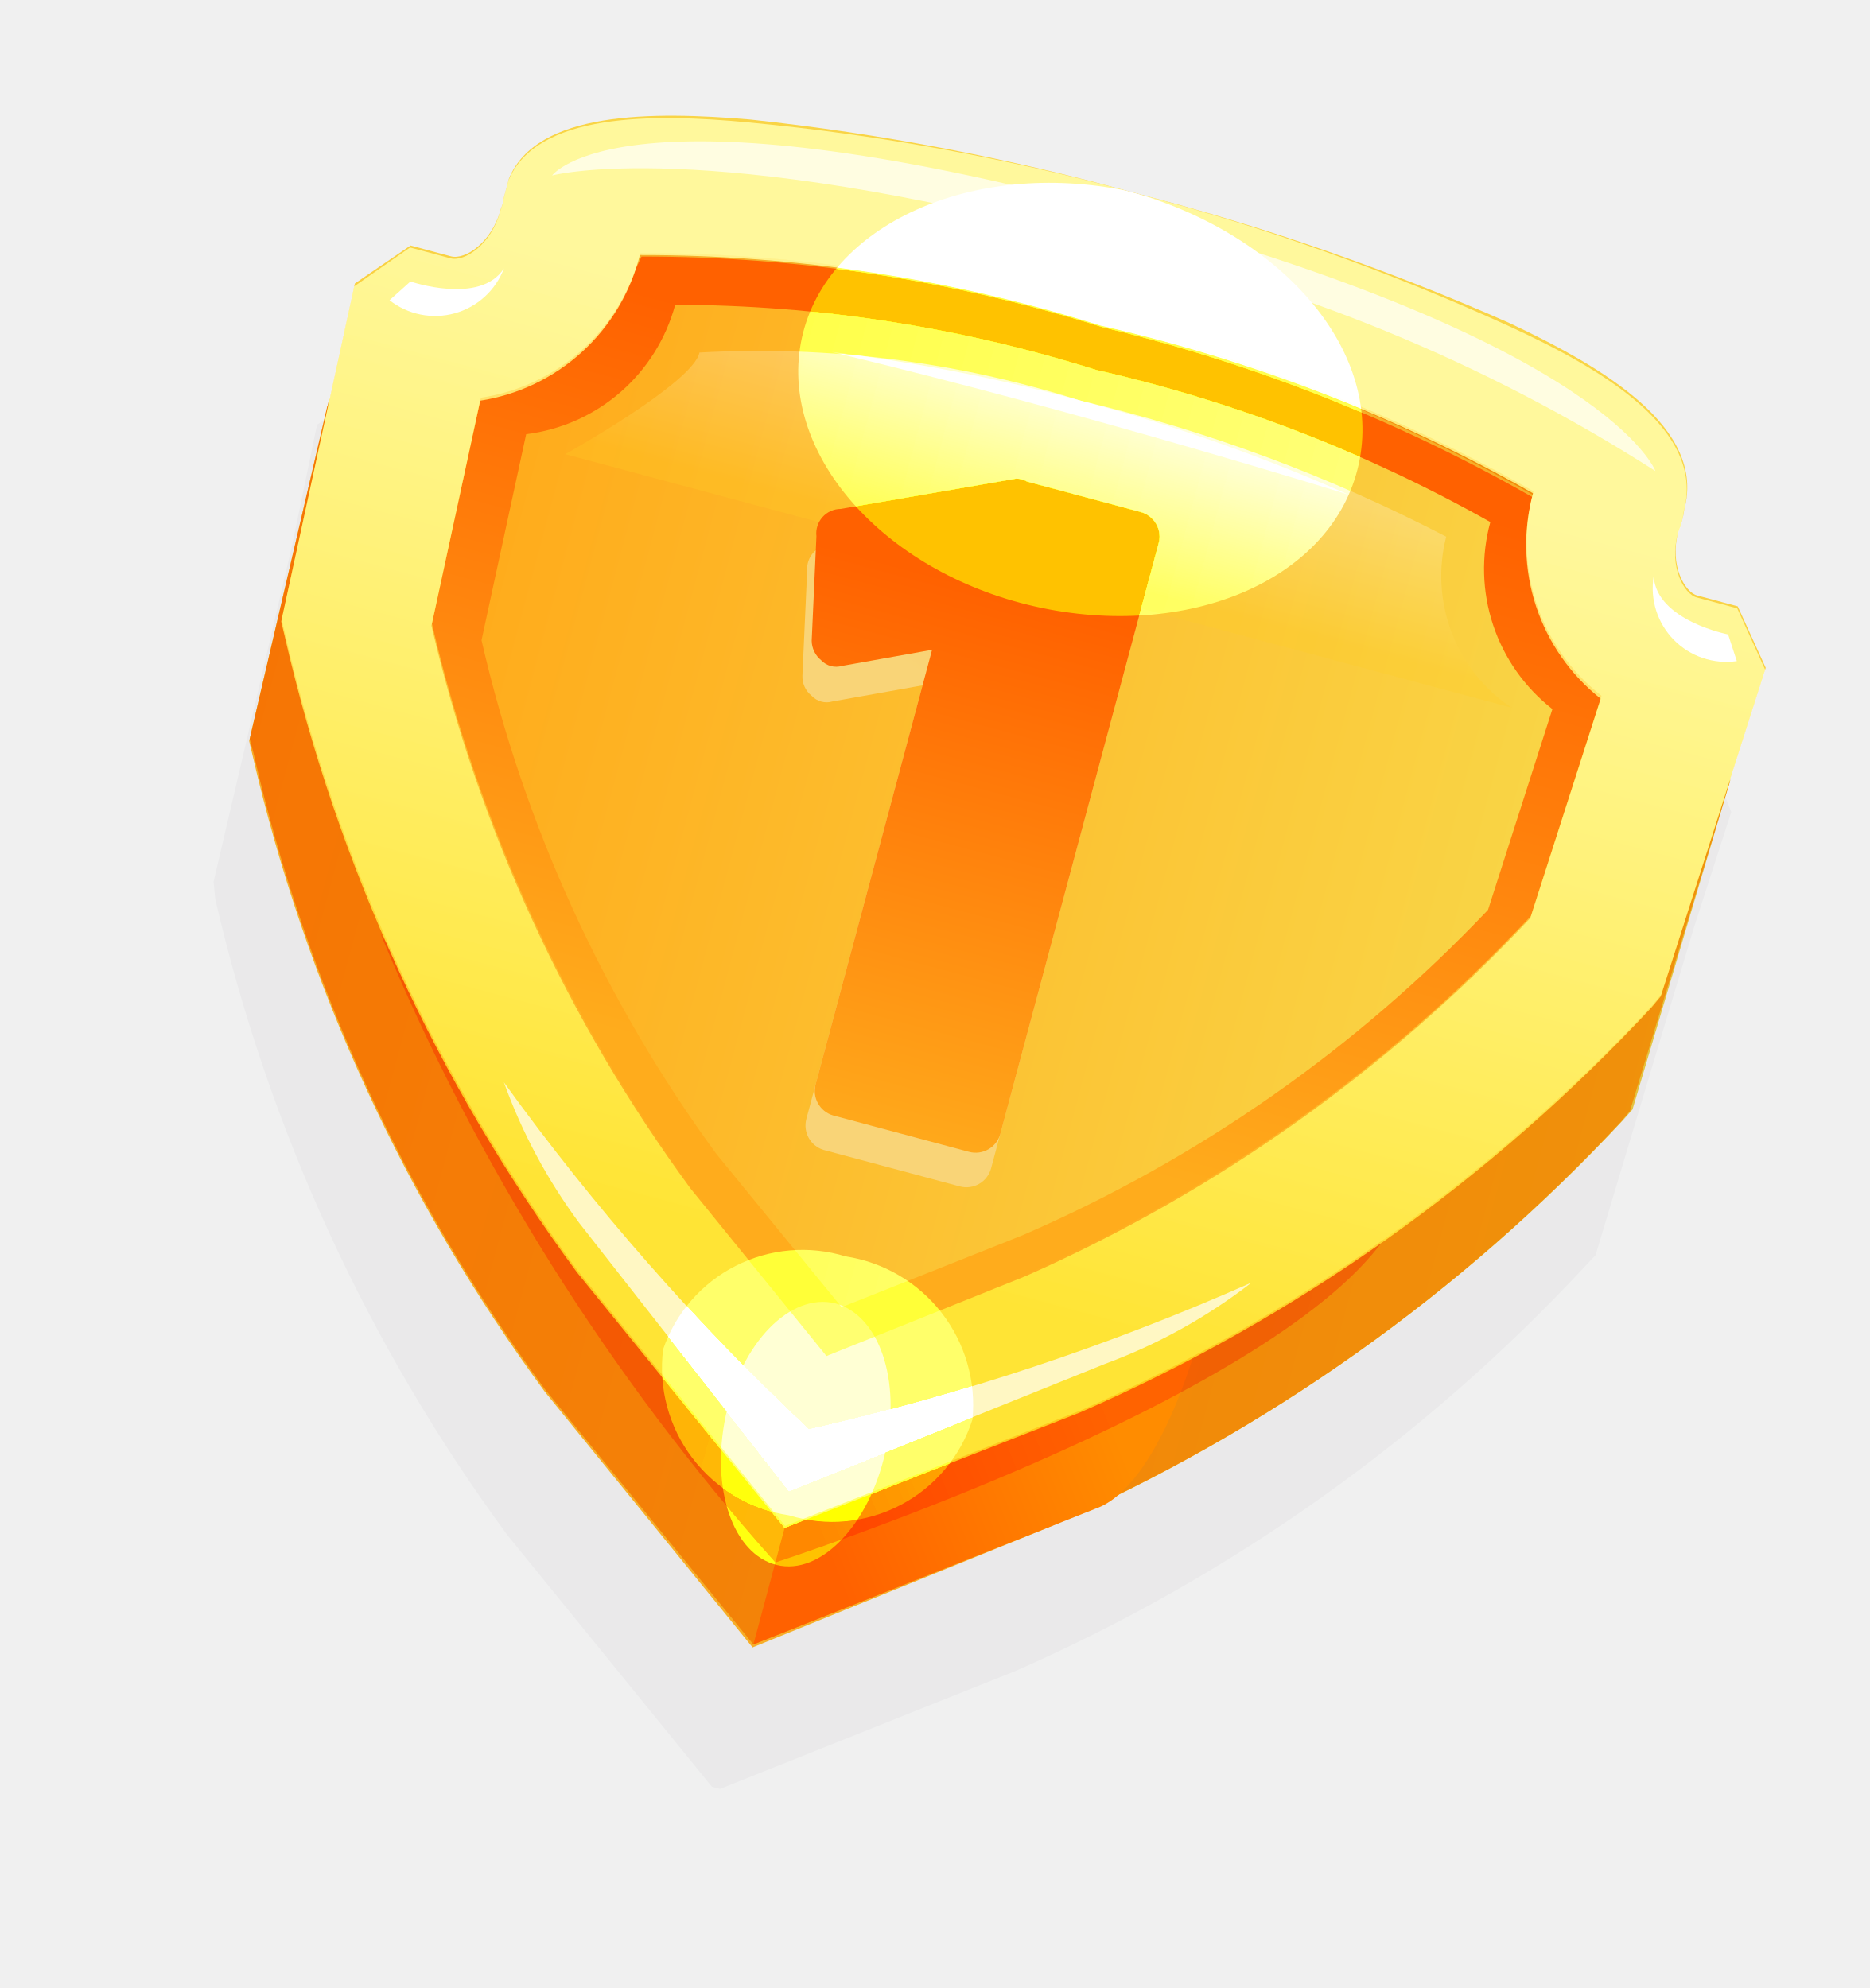
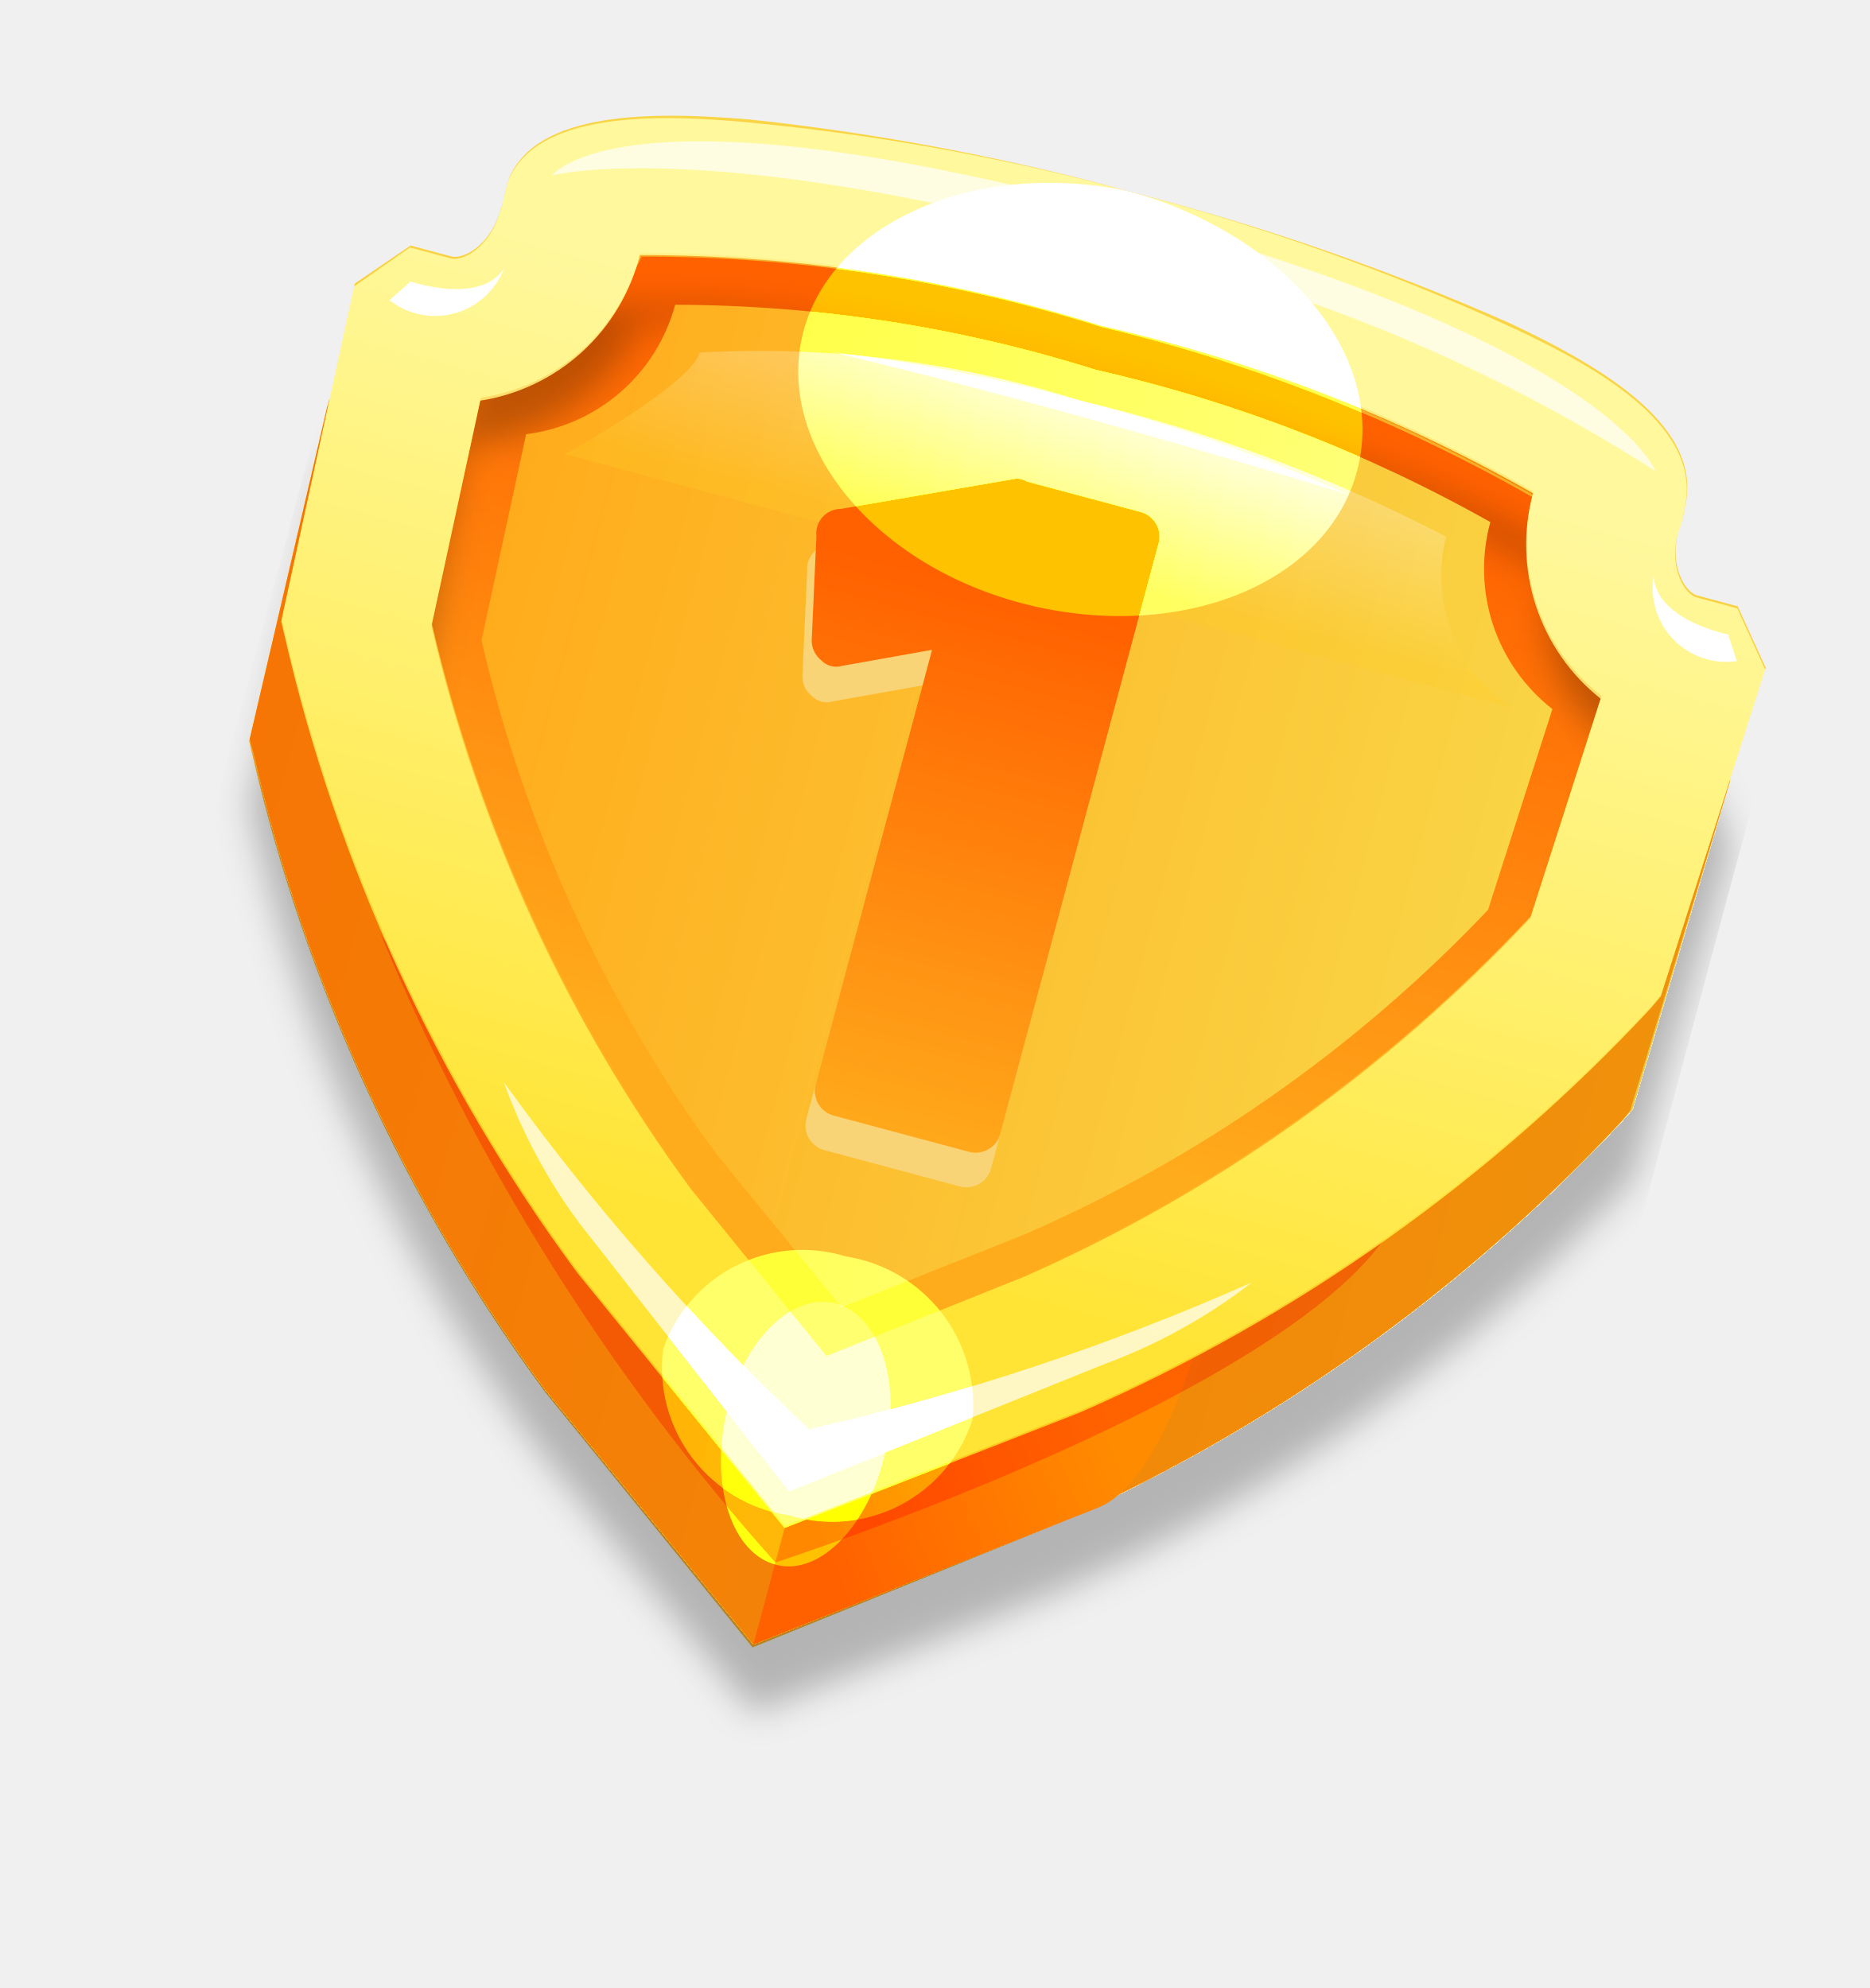
<svg xmlns="http://www.w3.org/2000/svg" width="220" height="234" viewBox="0 0 220 234" fill="none">
  <g clip-path="url(#clip0_24_40275)">
-     <g style="mix-blend-mode:overlay">
-       <path d="M200.57 87.385L195.804 86.108C194.177 85.672 192.654 82.523 193.418 78.742C193.766 77.926 193.997 77.065 194.103 76.185L194.072 76.301C196.657 66.654 184.488 59.531 173.395 54.441C159.249 48.067 144.579 42.928 129.548 39.079C114.568 34.892 99.255 31.997 83.779 30.428C71.658 29.174 59.132 29.43 55.37 37.89L55.183 38.587L54.716 40.331L54.435 41.377C53.408 45.212 50.367 47.263 48.739 46.827L44.09 45.581L37.303 49.991L34.379 64.157L25.131 103.786L25.33 105.833C31.575 132.867 43.274 158.342 59.71 180.697L84.16 210.794L119.453 196.705C144.841 185.567 167.675 169.341 186.544 149.03L187.762 147.737L199.358 109.111L203.73 95.582L200.57 87.385Z" fill="#4B474F" />
-     </g>
    <g style="mix-blend-mode:multiply">
      <path d="M49.803 77.261C55.383 101.164 65.747 123.69 80.272 143.478L96.317 163.1L119.737 153.803C142.157 143.883 162.352 129.551 179.116 111.661L187.433 85.735C183.885 82.95 181.234 79.184 179.811 74.904C178.388 70.624 178.256 66.02 179.431 61.665C163.554 52.566 146.397 45.911 128.537 41.924C110.999 36.396 92.715 33.598 74.326 33.627C73.225 37.998 70.857 41.946 67.518 44.975C64.18 48.003 60.02 49.978 55.563 50.65L49.803 77.261Z" fill="url(#paint0_linear_24_40275)" />
    </g>
    <path d="M199.07 77.641L197.791 77.299C196.021 76.685 194.393 75.721 193.004 74.465C191.614 73.209 190.492 71.686 189.703 69.986C188.914 68.287 188.476 66.447 188.414 64.574C188.352 62.702 188.667 60.836 189.341 59.089C189.341 59.089 189.59 58.159 189.683 57.81C189.889 57.457 189.997 57.056 189.995 56.648C191.583 50.72 165.461 38.488 131.637 29.425C97.813 20.362 69.656 18.049 68.067 23.977C67.931 24.728 67.733 25.467 67.475 26.186C67.217 28.054 66.582 29.851 65.609 31.467C64.636 33.084 63.346 34.486 61.816 35.59C60.286 36.694 58.548 37.476 56.707 37.889C54.867 38.302 52.961 38.338 51.106 37.995L49.711 37.621L42.111 72.958C48.006 98.538 58.996 122.668 74.427 143.905L95.233 168.541L124.291 157.266C148.413 146.654 170.153 131.296 188.215 112.106L199.186 77.672L199.07 77.641Z" fill="url(#paint1_linear_24_40275)" />
    <path d="M88.56 193.909L64.109 163.813C47.673 141.458 35.974 115.983 29.729 88.948L29.32 87.219L38.506 47.822L44.511 43.078L49.121 44.936C50.981 45.434 53.991 43.5 55.174 39.083C55.345 38.675 55.46 38.245 55.517 37.805L55.953 36.178L56.139 35.48C59.553 26.927 72.969 27.532 84.697 27.934C100.117 29.592 115.376 32.514 130.318 36.67C145.183 40.698 159.698 45.921 173.722 52.286C184.785 57.493 196.954 64.615 194.369 74.263C194.244 75.18 194.003 76.079 193.652 76.936C192.656 80.655 194.411 83.867 195.922 84.271L200.844 84.967L203.556 92.047L191.813 130.759L190.711 132.083C171.784 152.373 148.915 168.585 123.504 179.727L88.56 193.909ZM47 87.721C52.58 111.625 62.944 134.15 77.469 153.938L93.653 173.971L117.073 164.674C139.493 154.754 159.688 140.422 176.452 122.532L191.462 80.46C187.96 78.549 185.224 75.487 183.717 71.793C182.211 68.098 182.025 63.996 183.193 60.181C166.554 50.307 148.521 42.997 129.704 38.498C112.165 32.971 93.882 30.173 75.493 30.201C73.675 34.348 70.723 37.897 66.979 40.441C63.234 42.986 58.847 44.422 54.323 44.586L47 87.721Z" fill="#F6AE28" />
    <g style="mix-blend-mode:multiply">
-       <path d="M88.652 193.561L64.17 163.581C47.696 141.21 36.003 115.686 29.821 88.6L29.381 86.987L38.692 47.126L44.697 42.382L49.307 44.24C50.934 44.676 54.091 42.656 55.15 38.705C55.31 38.334 55.415 37.943 55.461 37.542L55.928 35.799C59.342 27.245 72.758 27.851 84.486 28.252C99.906 29.911 115.165 32.833 130.107 36.988C145.048 40.824 159.655 45.863 173.783 52.055C184.846 57.261 197.046 64.268 194.43 74.031C194.316 74.91 194.085 75.77 193.744 76.588C192.717 80.424 194.472 83.635 195.983 84.04L200.905 84.736L203.617 91.816L192.106 130.59L191.035 131.797C172.111 152.133 149.23 168.385 123.797 179.558L88.652 193.561ZM47.092 87.373C52.651 111.314 63.005 133.88 77.53 153.706L93.651 173.972L117.072 164.675C139.512 154.721 159.717 140.349 176.482 122.416L191.206 80.019C187.719 78.091 184.997 75.028 183.493 71.338C181.988 67.649 181.792 63.556 182.936 59.739C166.297 49.865 148.265 42.556 129.447 38.057C111.909 32.53 93.625 29.731 75.237 29.76C73.472 33.899 70.583 37.46 66.897 40.039C63.211 42.619 58.876 44.114 54.383 44.354L47.092 87.373Z" fill="url(#paint2_linear_24_40275)" />
+       <g filter="url(#filter0_d_24_40275)">
+         <path d="M88.652 193.561L64.17 163.581C47.696 141.21 36.003 115.686 29.821 88.6L29.381 86.987L38.692 47.126L44.697 42.382L49.307 44.24C50.934 44.676 54.091 42.656 55.15 38.705C55.31 38.334 55.415 37.943 55.461 37.542L55.928 35.799C59.342 27.245 72.758 27.851 84.486 28.252C99.906 29.911 115.165 32.833 130.107 36.988C145.048 40.824 159.655 45.863 173.783 52.055C184.846 57.261 197.046 64.268 194.43 74.031C194.316 74.91 194.085 75.77 193.744 76.588C192.717 80.424 194.472 83.635 195.983 84.04L200.905 84.736L203.617 91.816L192.106 130.59L191.035 131.797C172.111 152.133 149.23 168.385 123.797 179.558L88.652 193.561ZM47.092 87.373C52.651 111.314 63.005 133.88 77.53 153.706L93.651 173.972L117.072 164.675C139.512 154.721 159.717 140.349 176.482 122.416L191.206 80.019C187.719 78.091 184.997 75.028 183.493 71.338C181.988 67.649 181.792 63.556 182.936 59.739C166.297 49.865 148.265 42.556 129.447 38.057C111.909 32.53 93.625 29.731 75.237 29.76C73.472 33.899 70.583 37.46 66.897 40.039C63.211 42.619 58.876 44.114 54.383 44.354L47.092 87.373Z" fill="url(#paint2_linear_24_40275)" />
+       </g>
    </g>
    <path d="M88.655 193.561L93.234 176.475L126.31 162.291L140.918 157.983C140.918 157.983 136.371 174.953 128.942 177.572L88.655 193.561Z" fill="url(#paint3_linear_24_40275)" />
    <g style="mix-blend-mode:multiply" opacity="0.5">
      <path d="M44.786 109.926C56.015 137.016 71.717 162.027 91.236 183.913C91.236 183.913 148.936 165.24 162.834 145.917C166.809 140.379 120.965 169.206 99.042 164.079C77.12 158.953 44.786 109.926 44.786 109.926Z" fill="#FF6700" />
    </g>
    <path d="M92.391 179.613L67.941 149.516C51.505 127.161 39.806 101.686 33.56 74.652L33.151 72.923L41.756 33.37L48.311 28.898L53.077 30.175C54.704 30.611 57.861 28.592 58.92 24.64C59.091 24.231 59.206 23.801 59.263 23.361L59.699 21.734L59.886 21.037C63.143 13.064 76.716 13.088 88.287 14.071C103.708 15.73 118.966 18.652 133.908 22.807C148.842 26.683 163.438 31.76 177.553 37.99C188.616 43.197 200.785 50.319 198.2 59.966C198.075 60.884 197.834 61.782 197.483 62.64C196.456 66.475 198.211 69.687 199.722 70.091L204.488 71.368L207.781 78.604L195.488 117.044L194.386 118.368C175.46 138.658 152.591 154.87 127.179 166.012L92.391 179.613ZM50.831 73.425C56.411 97.328 66.775 119.854 81.3 139.642L97.314 159.38L120.765 149.967C143.186 140.047 163.38 125.715 180.144 107.825L188.461 81.899C184.9 79.125 182.24 75.359 180.816 71.075C179.393 66.792 179.268 62.183 180.46 57.829C164.554 48.79 147.406 42.138 129.565 38.088C112.027 32.56 93.743 29.762 75.355 29.791C74.253 34.162 71.885 38.11 68.546 41.139C65.208 44.167 61.049 46.142 56.592 46.813L50.831 73.425Z" fill="url(#paint4_linear_24_40275)" />
    <g style="mix-blend-mode:screen">
      <path d="M92.331 179.845L67.881 149.749C51.412 127.413 39.71 101.931 33.5 74.884L33.092 73.155L41.665 33.719L48.252 29.131L53.017 30.407C54.644 30.843 57.801 28.824 58.86 24.872C59.032 24.463 59.147 24.033 59.203 23.594L59.639 21.966L59.826 21.269C63.083 13.297 76.656 13.321 88.196 14.42C103.648 15.894 118.943 18.7 133.911 22.807C148.843 26.738 163.413 31.934 177.462 38.339C188.556 43.429 200.725 50.552 198.14 60.199C198.023 61.118 197.782 62.018 197.424 62.872C196.396 66.708 198.152 69.919 199.663 70.324L204.428 71.601L207.722 78.837L195.429 117.276L194.326 118.6C175.425 138.919 152.55 155.136 127.12 166.245L92.331 179.845ZM50.772 73.657C56.351 97.561 66.716 120.086 81.24 139.874L97.254 159.613L120.705 150.2C143.126 140.279 163.32 125.947 180.084 108.057L188.37 82.248C184.818 79.44 182.169 75.652 180.752 71.352C179.335 67.052 179.213 62.431 180.4 58.062C164.494 49.022 147.346 42.371 129.505 38.32C111.967 32.793 93.683 29.995 75.295 30.023C74.197 34.413 71.828 38.381 68.485 41.43C65.141 44.478 60.972 46.473 56.501 47.162L50.772 73.657Z" fill="url(#paint5_linear_24_40275)" />
    </g>
    <path d="M175.103 107.098L182.681 83.466C179.43 80.925 177.001 77.48 175.701 73.563C174.401 69.646 174.288 65.432 175.375 61.451C160.855 53.269 145.225 47.234 128.974 43.537C112.949 38.492 96.252 35.908 79.452 35.873C78.374 39.868 76.13 43.45 73.007 46.163C69.883 48.877 66.022 50.598 61.916 51.107L56.663 75.362C61.681 97.188 71.087 117.764 84.309 135.84L99.038 153.864L120.372 145.378C141.009 136.436 159.625 123.416 175.103 107.098Z" fill="url(#paint6_linear_24_40275)" />
    <path opacity="0.7" d="M95.179 168.276C81.944 155.82 69.927 142.13 59.293 127.391C61.43 133.323 64.424 138.91 68.179 143.974L92.868 175.505L130.015 160.543C136.227 158.254 142.05 155.025 147.281 150.967C130.509 158.396 113.062 164.192 95.179 168.276Z" fill="white" />
    <path opacity="0.7" d="M64.97 20.655C64.97 20.655 73.13 9.262 131.246 24.834C189.363 40.407 194.801 55.443 194.801 55.443C174.71 42.593 152.468 33.469 129.141 28.506C82.416 15.986 64.97 20.655 64.97 20.655Z" fill="white" />
    <path opacity="0.3" d="M82.308 41.496C97.47 40.652 112.659 42.569 127.135 47.154C142.088 50.704 156.546 56.084 170.182 63.173C169.225 66.91 169.45 70.853 170.827 74.457C172.204 78.061 174.665 81.149 177.871 83.296L86.977 58.942L66.52 53.46C66.52 53.46 81.606 45.045 82.308 41.496Z" fill="url(#paint7_linear_24_40275)" />
    <path d="M133.092 64.446L119.725 60.865C119.34 60.633 118.897 60.514 118.447 60.522L97.809 64.086C97.416 64.094 97.028 64.181 96.671 64.343C96.313 64.506 95.992 64.739 95.727 65.03C95.463 65.321 95.26 65.662 95.132 66.034C95.004 66.405 94.954 66.799 94.983 67.191L94.426 79.499C94.403 79.96 94.491 80.419 94.682 80.839C94.873 81.258 95.162 81.626 95.524 81.911C95.83 82.236 96.221 82.469 96.652 82.585C97.083 82.7 97.537 82.694 97.965 82.566L108.563 80.671L94.891 131.697C94.689 132.448 94.785 133.248 95.16 133.929C95.535 134.61 96.159 135.119 96.902 135.351L112.942 139.648C113.712 139.855 114.533 139.747 115.224 139.348C115.915 138.949 116.42 138.292 116.626 137.521L135.313 67.782C135.417 67.05 135.248 66.306 134.839 65.691C134.429 65.075 133.807 64.632 133.092 64.446Z" fill="url(#paint8_linear_24_40275)" />
    <path d="M134.213 60.261L120.846 56.68C120.461 56.449 120.018 56.33 119.568 56.337L98.93 59.901C98.523 59.903 98.122 59.991 97.752 60.158C97.382 60.326 97.051 60.569 96.781 60.873C96.512 61.177 96.309 61.535 96.187 61.922C96.065 62.31 96.026 62.719 96.073 63.123L95.516 75.431C95.524 75.873 95.629 76.308 95.824 76.705C96.019 77.102 96.3 77.451 96.645 77.727C96.951 78.051 97.342 78.284 97.773 78.4C98.204 78.515 98.658 78.509 99.086 78.381L109.684 76.487L95.981 127.629C95.779 128.38 95.876 129.179 96.25 129.86C96.625 130.542 97.249 131.051 97.992 131.282L114.032 135.58C114.802 135.787 115.623 135.678 116.314 135.279C117.005 134.881 117.51 134.223 117.716 133.453L136.403 63.714C136.54 62.968 136.39 62.199 135.984 61.559C135.578 60.919 134.946 60.455 134.213 60.261Z" fill="url(#paint9_linear_24_40275)" />
    <path d="M48.3 33.131C48.3 33.131 56.513 35.955 59.3 31.594C58.819 32.867 58.045 34.008 57.04 34.925C56.036 35.843 54.829 36.511 53.518 36.875C52.208 37.24 50.829 37.291 49.495 37.023C48.161 36.756 46.909 36.178 45.84 35.337L48.3 33.131Z" fill="white" />
    <path d="M203.355 74.676C203.355 74.676 194.947 73.046 194.596 67.845C194.377 69.187 194.477 70.563 194.888 71.86C195.299 73.157 196.01 74.338 196.963 75.31C197.916 76.281 199.084 77.014 200.373 77.449C201.662 77.885 203.035 78.011 204.382 77.817L203.355 74.676Z" fill="white" />
    <g style="mix-blend-mode:overlay">
      <path d="M132.633 22.464C150.533 27.26 162.88 41.158 159.879 54.68C156.879 68.203 139.856 75.476 121.769 71.377C103.683 67.278 91.43 53.032 94.368 39.742C97.306 26.453 114.453 18.714 132.633 22.464Z" fill="white" />
    </g>
    <g style="mix-blend-mode:overlay">
      <path d="M99.523 147.887C103.99 148.575 108.025 150.947 110.799 154.517C113.572 158.086 114.874 162.582 114.436 167.081C113.046 171.424 110.001 175.043 105.961 177.155C101.92 179.267 97.21 179.702 92.851 178.365C88.32 177.683 84.235 175.258 81.466 171.607C78.697 167.956 77.465 163.368 78.031 158.821C79.492 154.565 82.551 151.043 86.563 149.003C90.574 146.962 95.222 146.562 99.523 147.887Z" fill="white" />
    </g>
    <g style="mix-blend-mode:overlay">
      <path d="M98.289 153.413C103.403 154.783 106.107 162.359 104.182 170.938C102.257 179.516 96.553 185.462 91.408 184.208C86.262 182.954 83.59 175.261 85.398 166.652C87.207 158.042 93.027 152.127 98.289 153.413Z" fill="white" />
    </g>
    <g style="mix-blend-mode:overlay">
      <path d="M97.9 41.437C108.089 42.679 118.173 44.673 128.068 47.403C138.544 50.188 148.781 53.805 158.681 58.221C158.681 58.221 127.757 48.565 97.9 41.437Z" fill="white" />
    </g>
  </g>
  <defs>
+     <filter id="filter0_d_24_40275" x="25.381" y="28.057" width="182.236" height="177.505" filterUnits="userSpaceOnUse" color-interpolation-filters="sRGB">
+       <feFlood flood-opacity="0" result="BackgroundImageFix" />
+       <feColorMatrix in="SourceAlpha" type="matrix" values="0 0 0 0 0 0 0 0 0 0 0 0 0 0 0 0 0 0 127 0" result="hardAlpha" />
+       <feOffset dy="8" />
+       <feGaussianBlur stdDeviation="2" />
+       <feComposite in2="hardAlpha" operator="out" />
+       <feColorMatrix type="matrix" values="0 0 0 0 0 0 0 0 0 0 0 0 0 0 0 0 0 0 0.25 0" />
+       <feBlend mode="normal" in2="BackgroundImageFix" result="effect1_dropShadow_24_40275" />
+       <feBlend mode="normal" in="SourceGraphic" in2="effect1_dropShadow_24_40275" result="shape" />
+     </filter>
    <linearGradient id="paint0_linear_24_40275" x1="102.523" y1="139.474" x2="123.981" y2="59.39" gradientUnits="userSpaceOnUse">
      <stop stop-color="#FFAC1C" />
      <stop offset="0.95" stop-color="#FF6100" />
    </linearGradient>
    <linearGradient id="paint1_linear_24_40275" x1="104.983" y1="130.292" x2="128.186" y2="43.699" gradientUnits="userSpaceOnUse">
      <stop stop-color="#FFAC1C" />
      <stop offset="0.95" stop-color="#FF6100" />
    </linearGradient>
    <linearGradient id="paint2_linear_24_40275" x1="26.421" y1="92.921" x2="191.703" y2="137.209" gradientUnits="userSpaceOnUse">
      <stop stop-color="#FFAC1C" />
      <stop offset="1" stop-color="#F9D445" />
    </linearGradient>
    <linearGradient id="paint3_linear_24_40275" x1="131.256" y1="168.475" x2="97.048" y2="182.231" gradientUnits="userSpaceOnUse">
      <stop stop-color="#FF8C00" />
      <stop offset="1" stop-color="#FF6100" />
    </linearGradient>
    <linearGradient id="paint4_linear_24_40275" x1="100.094" y1="148.539" x2="127.844" y2="44.977" gradientUnits="userSpaceOnUse">
      <stop stop-color="#FFAC1C" />
      <stop offset="1" stop-color="#F9D445" />
    </linearGradient>
    <linearGradient id="paint5_linear_24_40275" x1="100.034" y1="148.772" x2="127.784" y2="45.209" gradientUnits="userSpaceOnUse">
      <stop stop-color="#FFAC1C" />
      <stop offset="0.99" stop-color="#F9D477" />
    </linearGradient>
    <linearGradient id="paint6_linear_24_40275" x1="53.856" y1="82.583" x2="174.272" y2="114.849" gradientUnits="userSpaceOnUse">
      <stop stop-color="#FFAC1C" />
      <stop offset="1" stop-color="#F9D445" />
    </linearGradient>
    <linearGradient id="paint7_linear_24_40275" x1="122.957" y1="66.465" x2="128.314" y2="46.473" gradientUnits="userSpaceOnUse">
      <stop stop-color="#FFCD25" />
      <stop offset="0.99" stop-color="white" />
    </linearGradient>
    <linearGradient id="paint8_linear_24_40275" x1="150.505" y1="35.725" x2="116.913" y2="85.774" gradientUnits="userSpaceOnUse">
      <stop stop-color="#FFAC1C" />
      <stop offset="0.99" stop-color="#F9D477" />
    </linearGradient>
    <linearGradient id="paint9_linear_24_40275" x1="97.298" y1="134.335" x2="115.767" y2="65.41" gradientUnits="userSpaceOnUse">
      <stop stop-color="#FFAC1C" />
      <stop offset="0.95" stop-color="#FF6100" />
    </linearGradient>
    <clipPath id="clip0_24_40275">
      <rect width="174.723" height="194.096" fill="white" transform="translate(50.5671 0.476196) rotate(15)" />
    </clipPath>
  </defs>
</svg>
